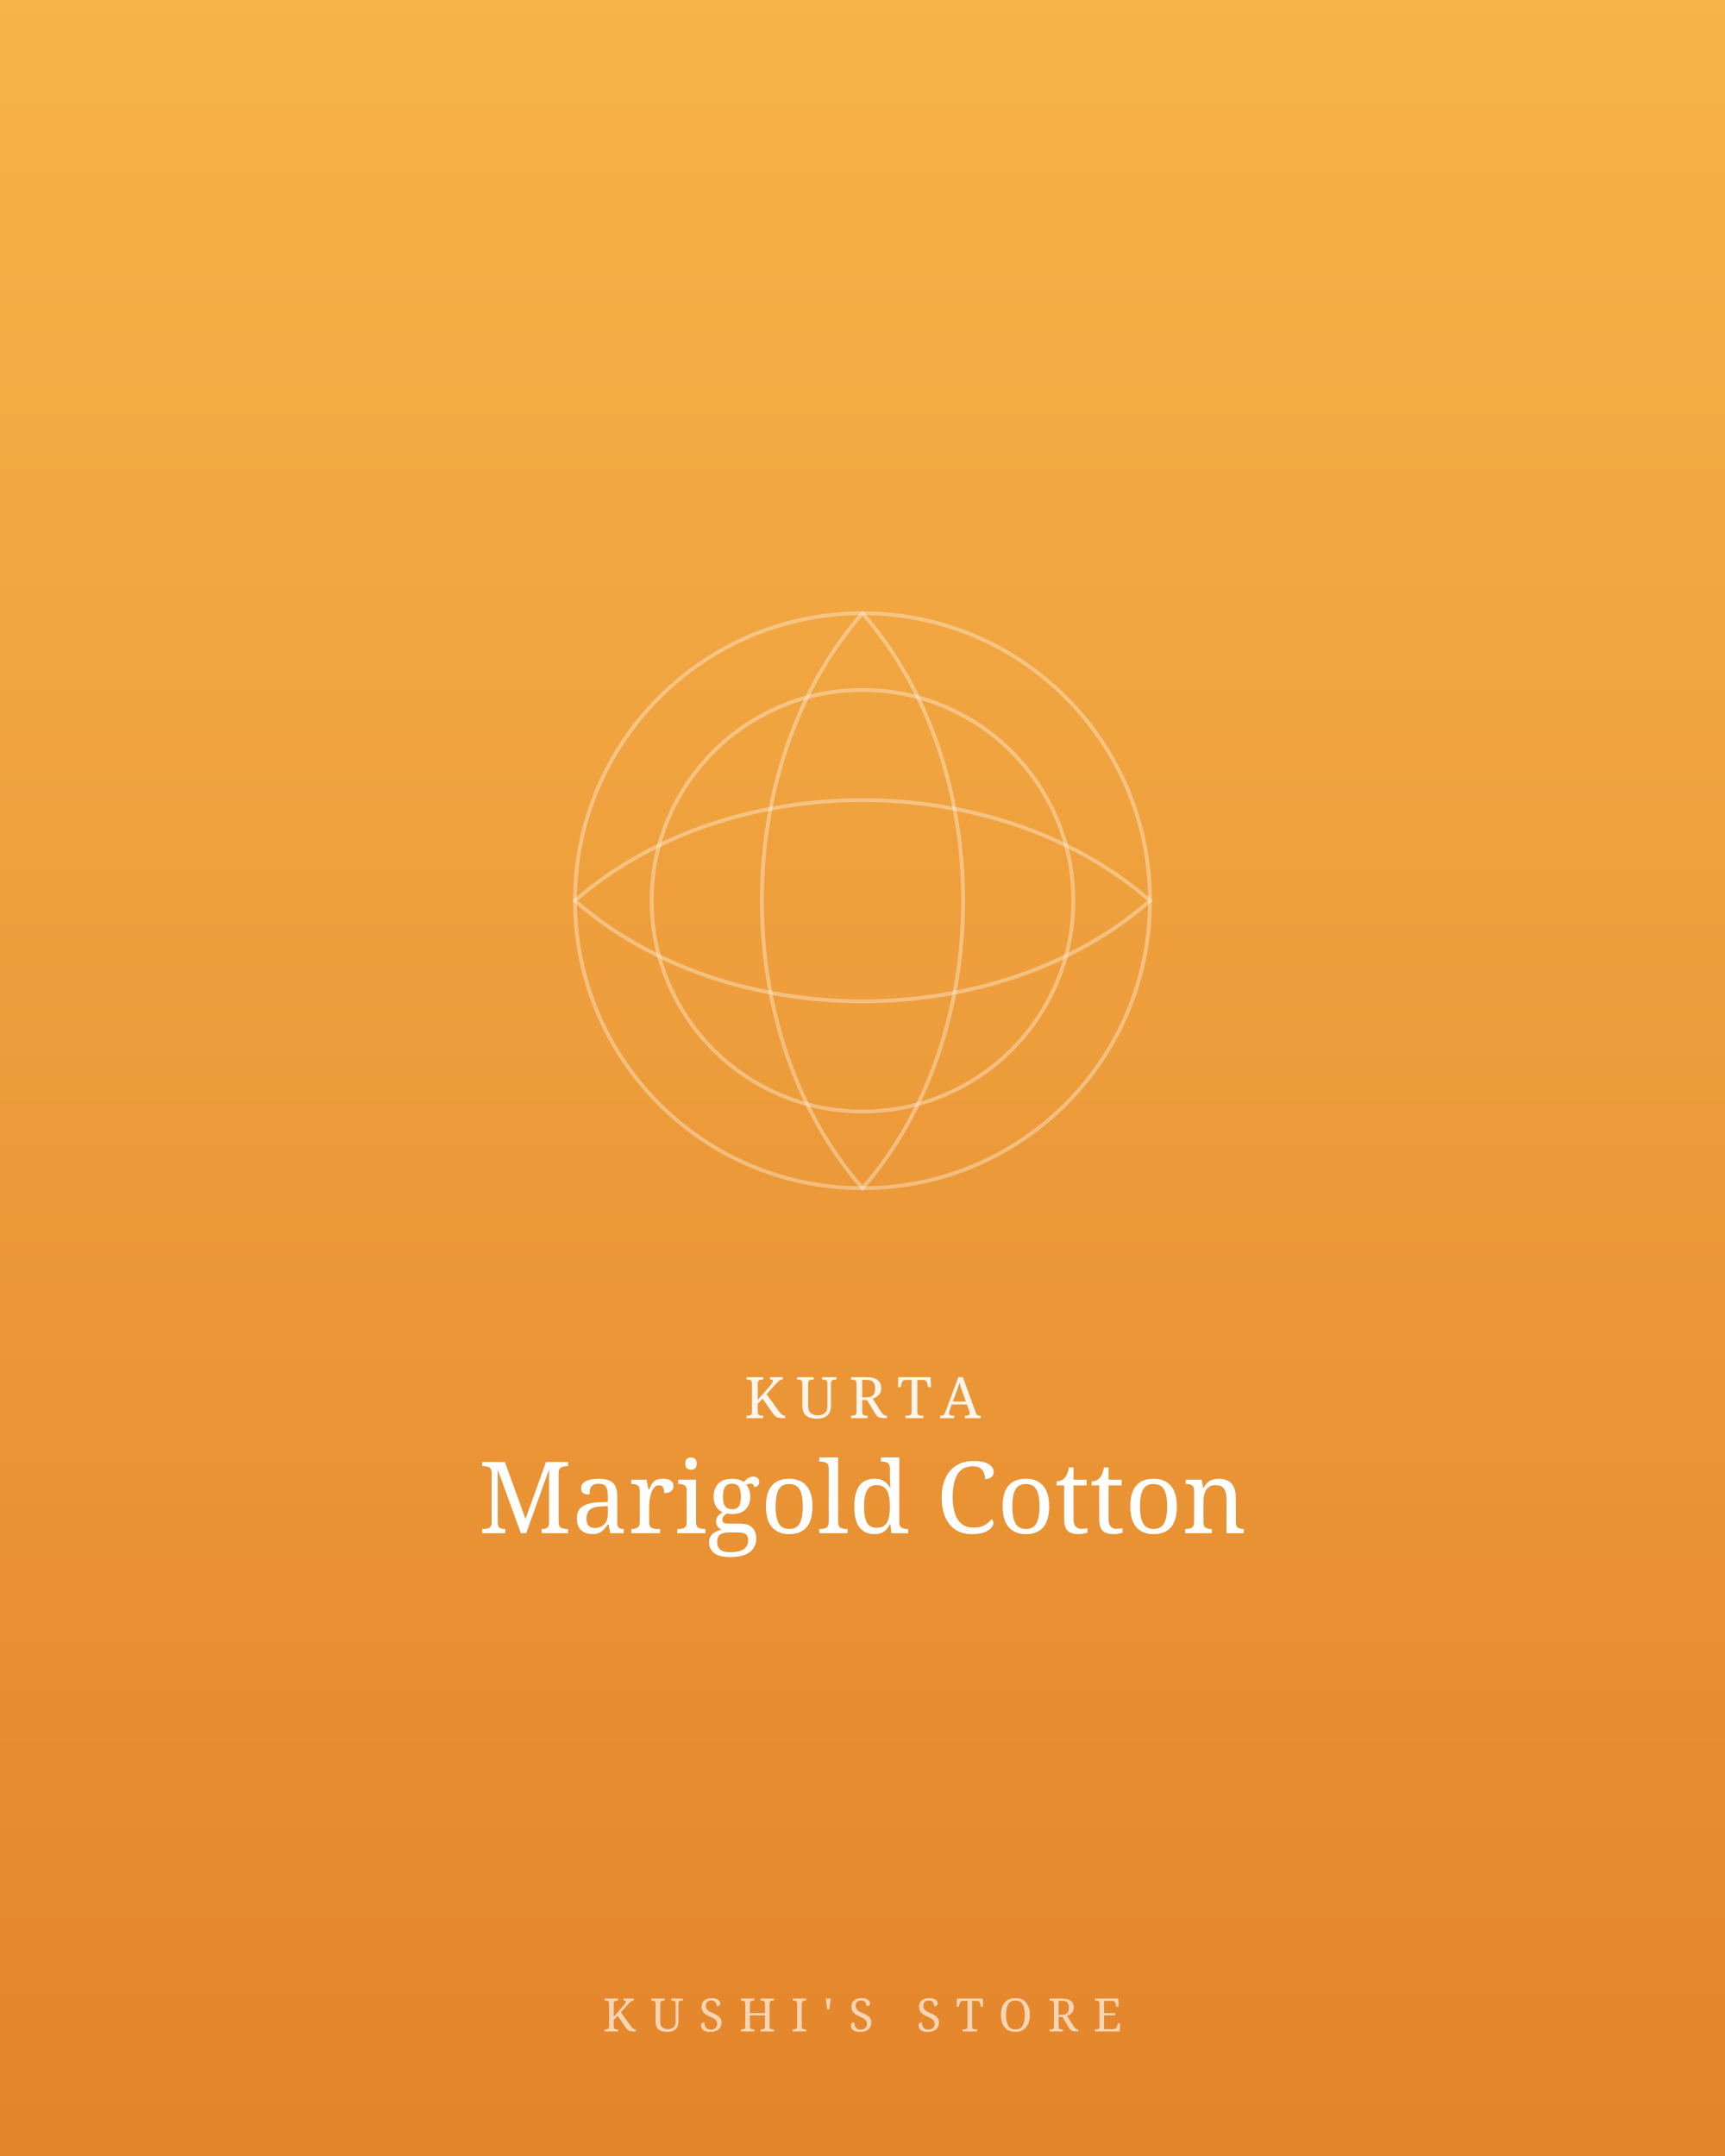
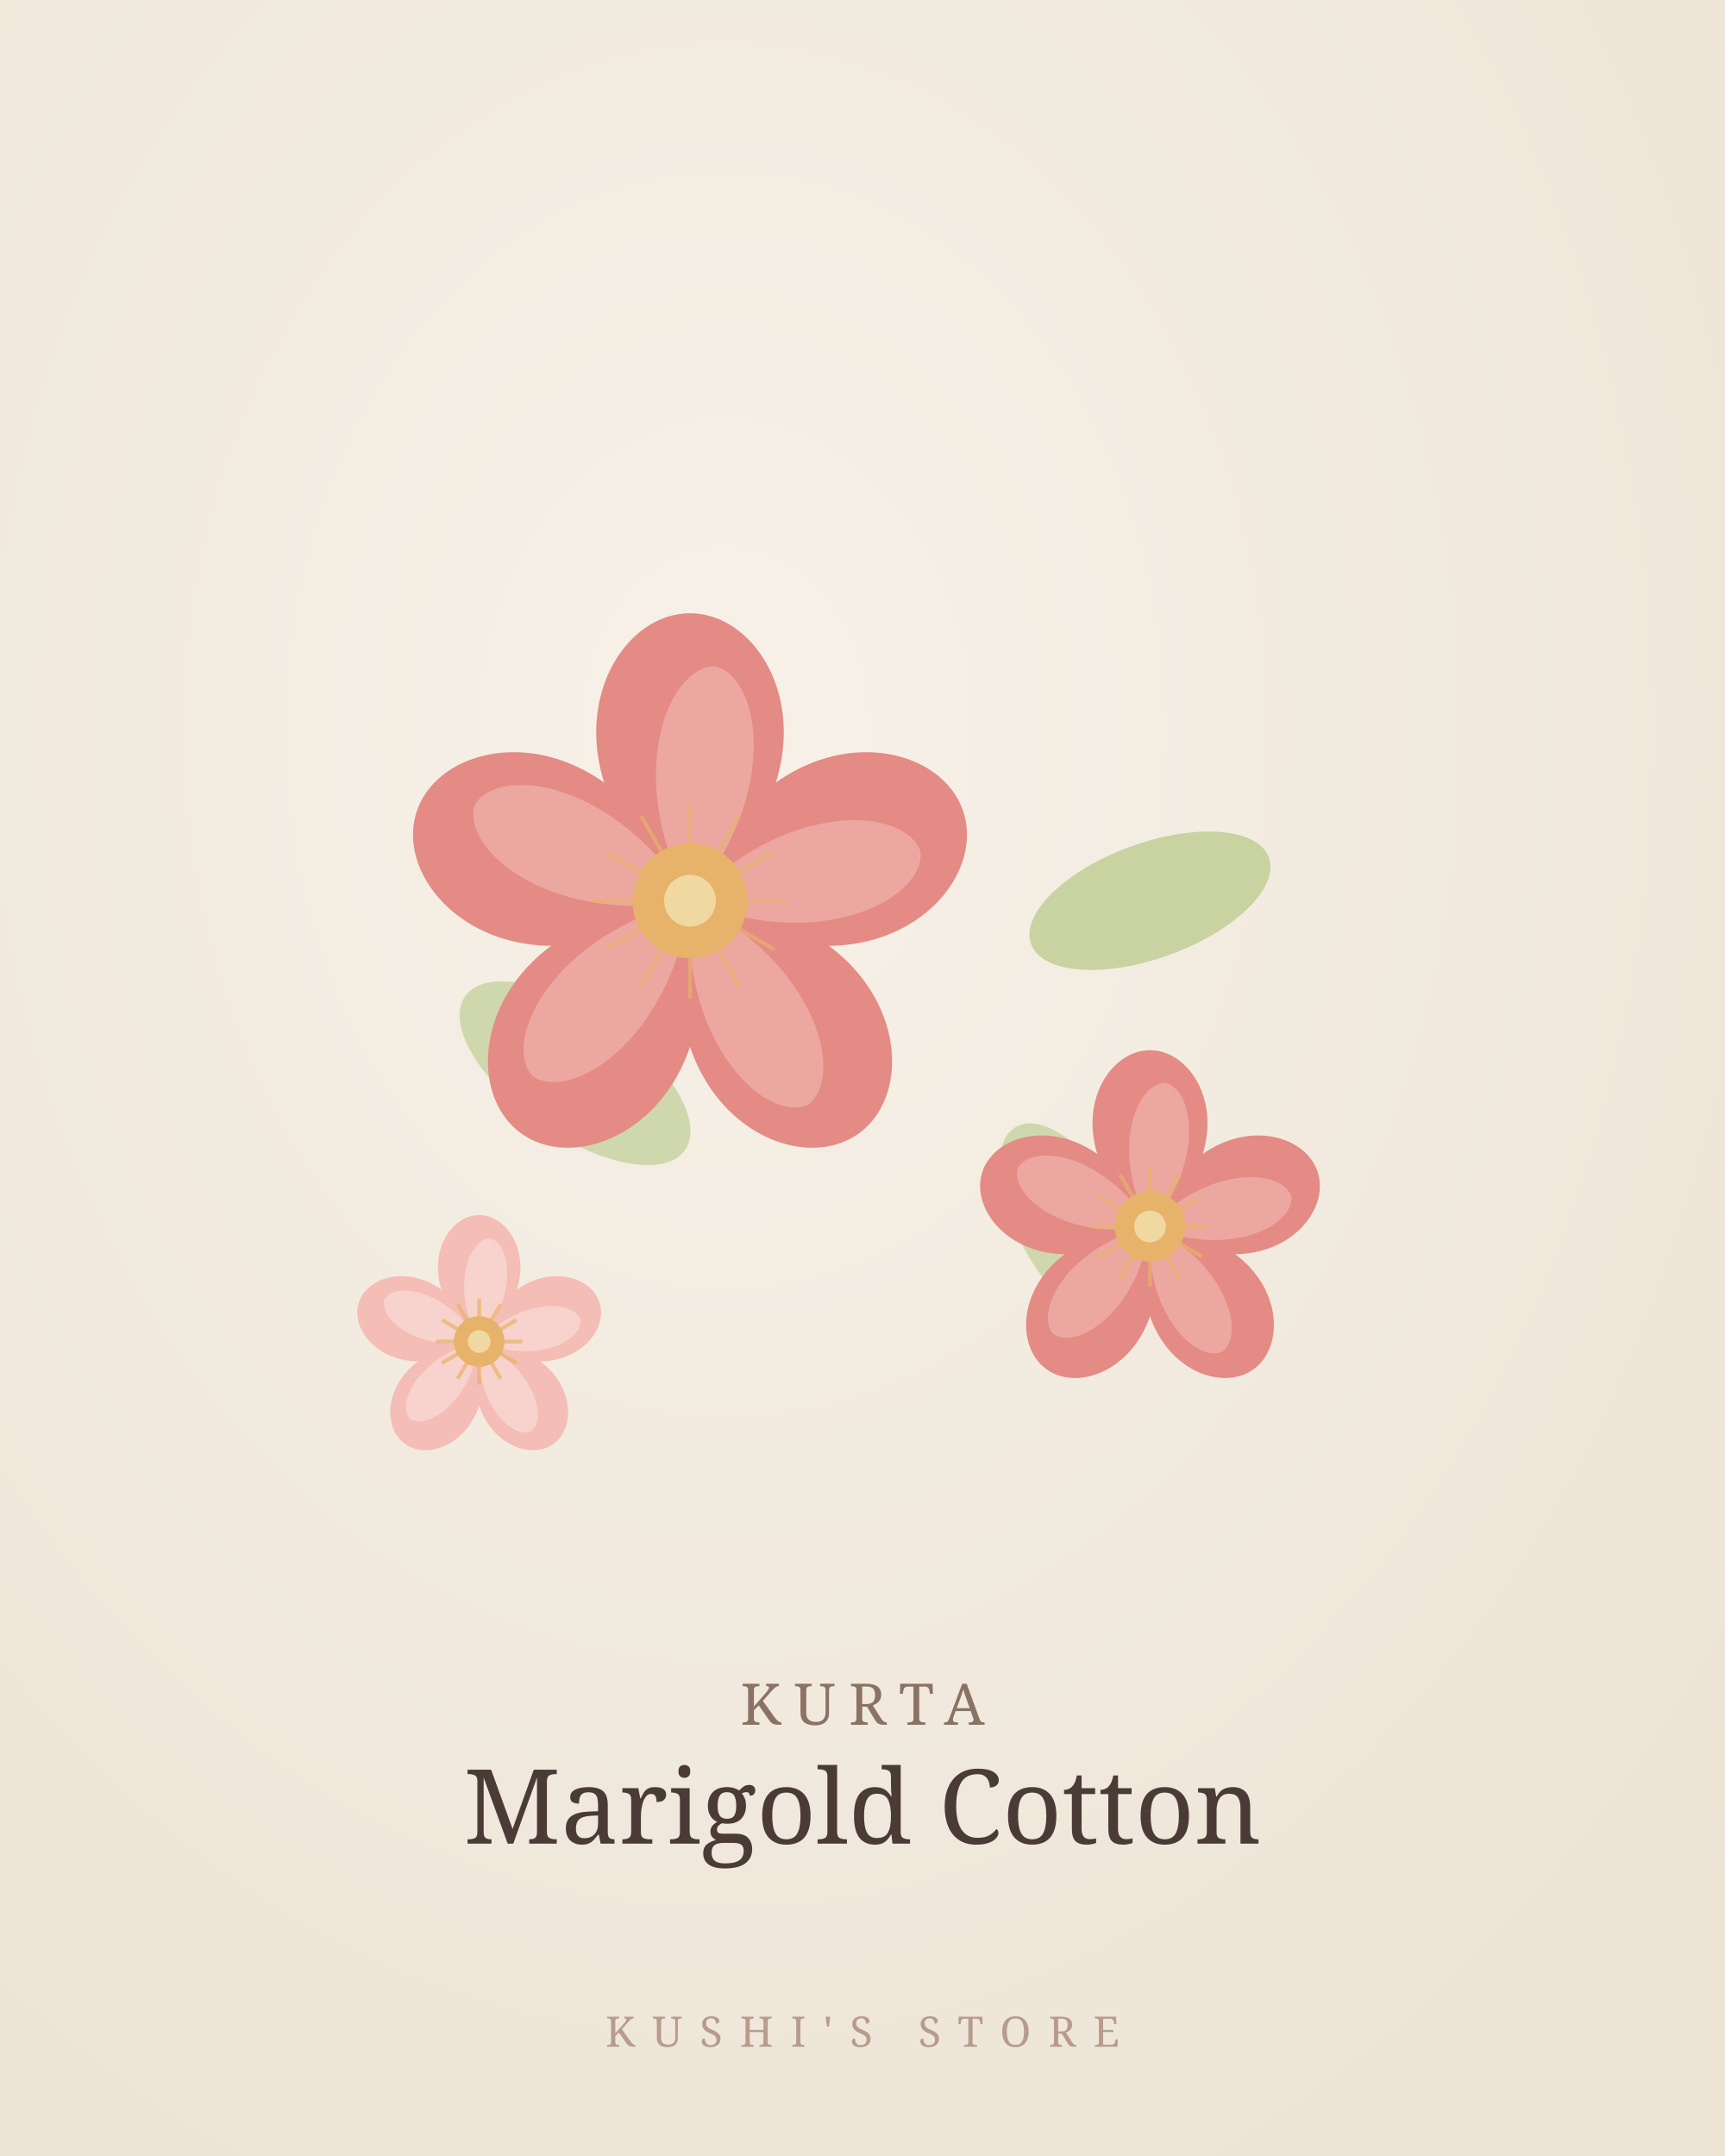
<svg xmlns="http://www.w3.org/2000/svg" width="900" height="1125" viewBox="0 0 900 1125">
  <defs>
-     <linearGradient id="g" x1="0" y1="0" x2="0" y2="1">
-       <stop offset="0" stop-color="#F6B44A" />
-       <stop offset="1" stop-color="#E4842B" />
-     </linearGradient>
+     <radialGradient id="bg" cx="42%" cy="34%" r="80%">
+       <stop offset="0" stop-color="#F7F1E8" />
+       <stop offset="1" stop-color="#ECE3D5" />
+     </radialGradient>
  </defs>
-   <rect width="900" height="1125" fill="url(#g)" />
-   <g fill="none" stroke="#ffffff" stroke-opacity="0.35" stroke-width="2">
-     <circle cx="450" cy="470" r="150" />
-     <circle cx="450" cy="470" r="110" />
-     <path d="M450 320 C 520 400 520 540 450 620 C 380 540 380 400 450 320 Z" />
-     <path d="M300 470 C 380 400 520 400 600 470 C 520 540 380 540 300 470 Z" />
+   <rect width="900" height="1125" fill="url(#bg)" />
+   <g opacity="0.9">
+     <ellipse transform="rotate(35 300 560)" cx="300" cy="560" rx="70" ry="32" fill="#CBD6A6" />
+     <ellipse transform="rotate(-20 600 470)" cx="600" cy="470" rx="66" ry="30" fill="#C3D09A" />
+     <ellipse transform="rotate(60 560 640)" cx="560" cy="640" rx="60" ry="28" fill="#CBD6A6" />
  </g>
-   <text x="450" y="740" text-anchor="middle" fill="#ffffff" fill-opacity="0.9" font-family="Georgia, serif" font-size="30" letter-spacing="6">KURTA</text>
-   <text x="450" y="800" text-anchor="middle" fill="#ffffff" font-family="Georgia, serif" font-size="52">Marigold Cotton</text>
-   <text x="450" y="1060" text-anchor="middle" fill="#ffffff" fill-opacity="0.65" font-family="Georgia, serif" font-size="24" letter-spacing="8">KUSHI'S STORE</text>
+   <path transform="rotate(0 360 470)" d="M360 470       C277.5 402.5, 314.625 320, 360 320       C405.375 320, 442.5 402.5, 360 470 Z" fill="#E38B84" />
+   <path transform="rotate(72 360 470)" d="M360 470       C277.5 402.5, 314.625 320, 360 320       C405.375 320, 442.5 402.5, 360 470 Z" fill="#E38B84" />
+   <path transform="rotate(144 360 470)" d="M360 470       C277.5 402.5, 314.625 320, 360 320       C405.375 320, 442.5 402.5, 360 470 Z" fill="#E38B84" />
+   <path transform="rotate(216 360 470)" d="M360 470       C277.5 402.5, 314.625 320, 360 320       C405.375 320, 442.5 402.5, 360 470 Z" fill="#E38B84" />
+   <path transform="rotate(288 360 470)" d="M360 470       C277.5 402.5, 314.625 320, 360 320       C405.375 320, 442.5 402.5, 360 470 Z" fill="#E38B84" />
+   <path transform="rotate(6 360 470)" d="M360 470       C318.75 410, 335.25 350, 360 347       C384.75 350, 401.25 410, 360 470 Z" fill="#F4BDB6" fill-opacity="0.55" />
+   <path transform="rotate(78 360 470)" d="M360 470       C318.75 410, 335.25 350, 360 347       C384.75 350, 401.25 410, 360 470 Z" fill="#F4BDB6" fill-opacity="0.55" />
+   <path transform="rotate(150 360 470)" d="M360 470       C318.75 410, 335.25 350, 360 347       C384.75 350, 401.25 410, 360 470 Z" fill="#F4BDB6" fill-opacity="0.55" />
+   <path transform="rotate(222 360 470)" d="M360 470       C318.75 410, 335.25 350, 360 347       C384.75 350, 401.25 410, 360 470 Z" fill="#F4BDB6" fill-opacity="0.55" />
+   <path transform="rotate(294 360 470)" d="M360 470       C318.75 410, 335.25 350, 360 347       C384.75 350, 401.25 410, 360 470 Z" fill="#F4BDB6" fill-opacity="0.55" />
+   <circle cx="360" cy="470" r="30" fill="#E7B26A" />
+   <line x1="360" y1="470" x2="411" y2="470" stroke="#E7B26A" stroke-width="2" stroke-opacity="0.7" />
+   <line x1="360" y1="470" x2="404.167" y2="495.5" stroke="#E7B26A" stroke-width="2" stroke-opacity="0.7" />
+   <line x1="360" y1="470" x2="385.5" y2="514.167" stroke="#E7B26A" stroke-width="2" stroke-opacity="0.7" />
+   <line x1="360" y1="470" x2="360" y2="521" stroke="#E7B26A" stroke-width="2" stroke-opacity="0.7" />
+   <line x1="360" y1="470" x2="334.5" y2="514.167" stroke="#E7B26A" stroke-width="2" stroke-opacity="0.7" />
+   <line x1="360" y1="470" x2="315.833" y2="495.5" stroke="#E7B26A" stroke-width="2" stroke-opacity="0.7" />
+   <line x1="360" y1="470" x2="309" y2="470" stroke="#E7B26A" stroke-width="2" stroke-opacity="0.7" />
+   <line x1="360" y1="470" x2="315.833" y2="444.5" stroke="#E7B26A" stroke-width="2" stroke-opacity="0.7" />
+   <line x1="360" y1="470" x2="334.5" y2="425.833" stroke="#E7B26A" stroke-width="2" stroke-opacity="0.7" />
+   <line x1="360" y1="470" x2="360" y2="419" stroke="#E7B26A" stroke-width="2" stroke-opacity="0.7" />
+   <line x1="360" y1="470" x2="385.5" y2="425.833" stroke="#E7B26A" stroke-width="2" stroke-opacity="0.7" />
+   <line x1="360" y1="470" x2="404.167" y2="444.5" stroke="#E7B26A" stroke-width="2" stroke-opacity="0.7" />
+   <circle cx="360" cy="470" r="13.5" fill="#F0D9A0" />
+   <path transform="rotate(0 600 640)" d="M600 640       C549.4 598.6, 572.17 548, 600 548       C627.83 548, 650.6 598.6, 600 640 Z" fill="#E38B84" />
+   <path transform="rotate(72 600 640)" d="M600 640       C549.4 598.6, 572.17 548, 600 548       C627.83 548, 650.6 598.6, 600 640 Z" fill="#E38B84" />
+   <path transform="rotate(144 600 640)" d="M600 640       C549.4 598.6, 572.17 548, 600 548       C627.83 548, 650.6 598.6, 600 640 Z" fill="#E38B84" />
+   <path transform="rotate(216 600 640)" d="M600 640       C549.4 598.6, 572.17 548, 600 548       C627.83 548, 650.6 598.6, 600 640 Z" fill="#E38B84" />
+   <path transform="rotate(288 600 640)" d="M600 640       C549.4 598.6, 572.17 548, 600 548       C627.83 548, 650.6 598.6, 600 640 Z" fill="#E38B84" />
+   <path transform="rotate(6 600 640)" d="M600 640       C574.7 603.2, 584.82 566.4, 600 564.56       C615.18 566.4, 625.3 603.2, 600 640 Z" fill="#F4BDB6" fill-opacity="0.55" />
+   <path transform="rotate(78 600 640)" d="M600 640       C574.7 603.2, 584.82 566.4, 600 564.56       C615.18 566.4, 625.3 603.2, 600 640 Z" fill="#F4BDB6" fill-opacity="0.55" />
+   <path transform="rotate(150 600 640)" d="M600 640       C574.7 603.2, 584.82 566.4, 600 564.56       C615.18 566.4, 625.3 603.2, 600 640 Z" fill="#F4BDB6" fill-opacity="0.55" />
+   <path transform="rotate(222 600 640)" d="M600 640       C574.7 603.2, 584.82 566.4, 600 564.56       C615.18 566.4, 625.3 603.2, 600 640 Z" fill="#F4BDB6" fill-opacity="0.55" />
+   <path transform="rotate(294 600 640)" d="M600 640       C574.7 603.2, 584.82 566.4, 600 564.56       C615.18 566.4, 625.3 603.2, 600 640 Z" fill="#F4BDB6" fill-opacity="0.55" />
+   <circle cx="600" cy="640" r="18.4" fill="#E7B26A" />
+   <line x1="600" y1="640" x2="631.28" y2="640" stroke="#E7B26A" stroke-width="2" stroke-opacity="0.7" />
+   <line x1="600" y1="640" x2="627.089" y2="655.64" stroke="#E7B26A" stroke-width="2" stroke-opacity="0.7" />
+   <line x1="600" y1="640" x2="615.64" y2="667.089" stroke="#E7B26A" stroke-width="2" stroke-opacity="0.7" />
+   <line x1="600" y1="640" x2="600" y2="671.28" stroke="#E7B26A" stroke-width="2" stroke-opacity="0.7" />
+   <line x1="600" y1="640" x2="584.36" y2="667.089" stroke="#E7B26A" stroke-width="2" stroke-opacity="0.7" />
+   <line x1="600" y1="640" x2="572.911" y2="655.64" stroke="#E7B26A" stroke-width="2" stroke-opacity="0.7" />
+   <line x1="600" y1="640" x2="568.72" y2="640" stroke="#E7B26A" stroke-width="2" stroke-opacity="0.7" />
+   <line x1="600" y1="640" x2="572.911" y2="624.36" stroke="#E7B26A" stroke-width="2" stroke-opacity="0.7" />
+   <line x1="600" y1="640" x2="584.36" y2="612.911" stroke="#E7B26A" stroke-width="2" stroke-opacity="0.7" />
+   <line x1="600" y1="640" x2="600" y2="608.72" stroke="#E7B26A" stroke-width="2" stroke-opacity="0.7" />
+   <line x1="600" y1="640" x2="615.64" y2="612.911" stroke="#E7B26A" stroke-width="2" stroke-opacity="0.7" />
+   <line x1="600" y1="640" x2="627.089" y2="624.36" stroke="#E7B26A" stroke-width="2" stroke-opacity="0.7" />
+   <circle cx="600" cy="640" r="8.28" fill="#F0D9A0" />
+   <path transform="rotate(0 250 700)" d="M250 700       C213.7 670.3, 230.035 634, 250 634       C269.965 634, 286.3 670.3, 250 700 Z" fill="#F4BDB6" />
+   <path transform="rotate(72 250 700)" d="M250 700       C213.7 670.3, 230.035 634, 250 634       C269.965 634, 286.3 670.3, 250 700 Z" fill="#F4BDB6" />
+   <path transform="rotate(144 250 700)" d="M250 700       C213.7 670.3, 230.035 634, 250 634       C269.965 634, 286.3 670.3, 250 700 Z" fill="#F4BDB6" />
+   <path transform="rotate(216 250 700)" d="M250 700       C213.7 670.3, 230.035 634, 250 634       C269.965 634, 286.3 670.3, 250 700 Z" fill="#F4BDB6" />
+   <path transform="rotate(288 250 700)" d="M250 700       C213.7 670.3, 230.035 634, 250 634       C269.965 634, 286.3 670.3, 250 700 Z" fill="#F4BDB6" />
+   <path transform="rotate(6 250 700)" d="M250 700       C231.85 673.6, 239.11 647.2, 250 645.88       C260.89 647.2, 268.15 673.6, 250 700 Z" fill="#FBE3DF" fill-opacity="0.55" />
+   <path transform="rotate(78 250 700)" d="M250 700       C231.85 673.6, 239.11 647.2, 250 645.88       C260.89 647.2, 268.15 673.6, 250 700 Z" fill="#FBE3DF" fill-opacity="0.55" />
+   <path transform="rotate(150 250 700)" d="M250 700       C231.85 673.6, 239.11 647.2, 250 645.88       C260.89 647.2, 268.15 673.6, 250 700 Z" fill="#FBE3DF" fill-opacity="0.55" />
+   <path transform="rotate(222 250 700)" d="M250 700       C231.85 673.6, 239.11 647.2, 250 645.88       C260.89 647.2, 268.15 673.6, 250 700 Z" fill="#FBE3DF" fill-opacity="0.55" />
+   <path transform="rotate(294 250 700)" d="M250 700       C231.85 673.6, 239.11 647.2, 250 645.88       C260.89 647.2, 268.15 673.6, 250 700 Z" fill="#FBE3DF" fill-opacity="0.55" />
+   <circle cx="250" cy="700" r="13.2" fill="#E7B26A" />
+   <line x1="250" y1="700" x2="272.44" y2="700" stroke="#E7B26A" stroke-width="2" stroke-opacity="0.7" />
+   <line x1="250" y1="700" x2="269.434" y2="711.22" stroke="#E7B26A" stroke-width="2" stroke-opacity="0.7" />
+   <line x1="250" y1="700" x2="261.22" y2="719.434" stroke="#E7B26A" stroke-width="2" stroke-opacity="0.7" />
+   <line x1="250" y1="700" x2="250" y2="722.44" stroke="#E7B26A" stroke-width="2" stroke-opacity="0.7" />
+   <line x1="250" y1="700" x2="238.78" y2="719.434" stroke="#E7B26A" stroke-width="2" stroke-opacity="0.7" />
+   <line x1="250" y1="700" x2="230.566" y2="711.22" stroke="#E7B26A" stroke-width="2" stroke-opacity="0.7" />
+   <line x1="250" y1="700" x2="227.56" y2="700" stroke="#E7B26A" stroke-width="2" stroke-opacity="0.7" />
+   <line x1="250" y1="700" x2="230.566" y2="688.78" stroke="#E7B26A" stroke-width="2" stroke-opacity="0.7" />
+   <line x1="250" y1="700" x2="238.78" y2="680.566" stroke="#E7B26A" stroke-width="2" stroke-opacity="0.7" />
+   <line x1="250" y1="700" x2="250" y2="677.56" stroke="#E7B26A" stroke-width="2" stroke-opacity="0.7" />
+   <line x1="250" y1="700" x2="261.22" y2="680.566" stroke="#E7B26A" stroke-width="2" stroke-opacity="0.7" />
+   <line x1="250" y1="700" x2="269.434" y2="688.78" stroke="#E7B26A" stroke-width="2" stroke-opacity="0.7" />
+   <circle cx="250" cy="700" r="5.94" fill="#F0D9A0" />
+   <text x="450" y="900" text-anchor="middle" fill="#8A7365" font-family="Georgia, serif" font-size="30" letter-spacing="7">KURTA</text>
+   <text x="450" y="962" text-anchor="middle" fill="#4A3B37" font-family="Georgia, serif" font-size="54">Marigold Cotton</text>
+   <text x="450" y="1068" text-anchor="middle" fill="#B79C8E" font-family="Georgia, serif" font-size="22" letter-spacing="9">KUSHI'S STORE</text>
</svg>
